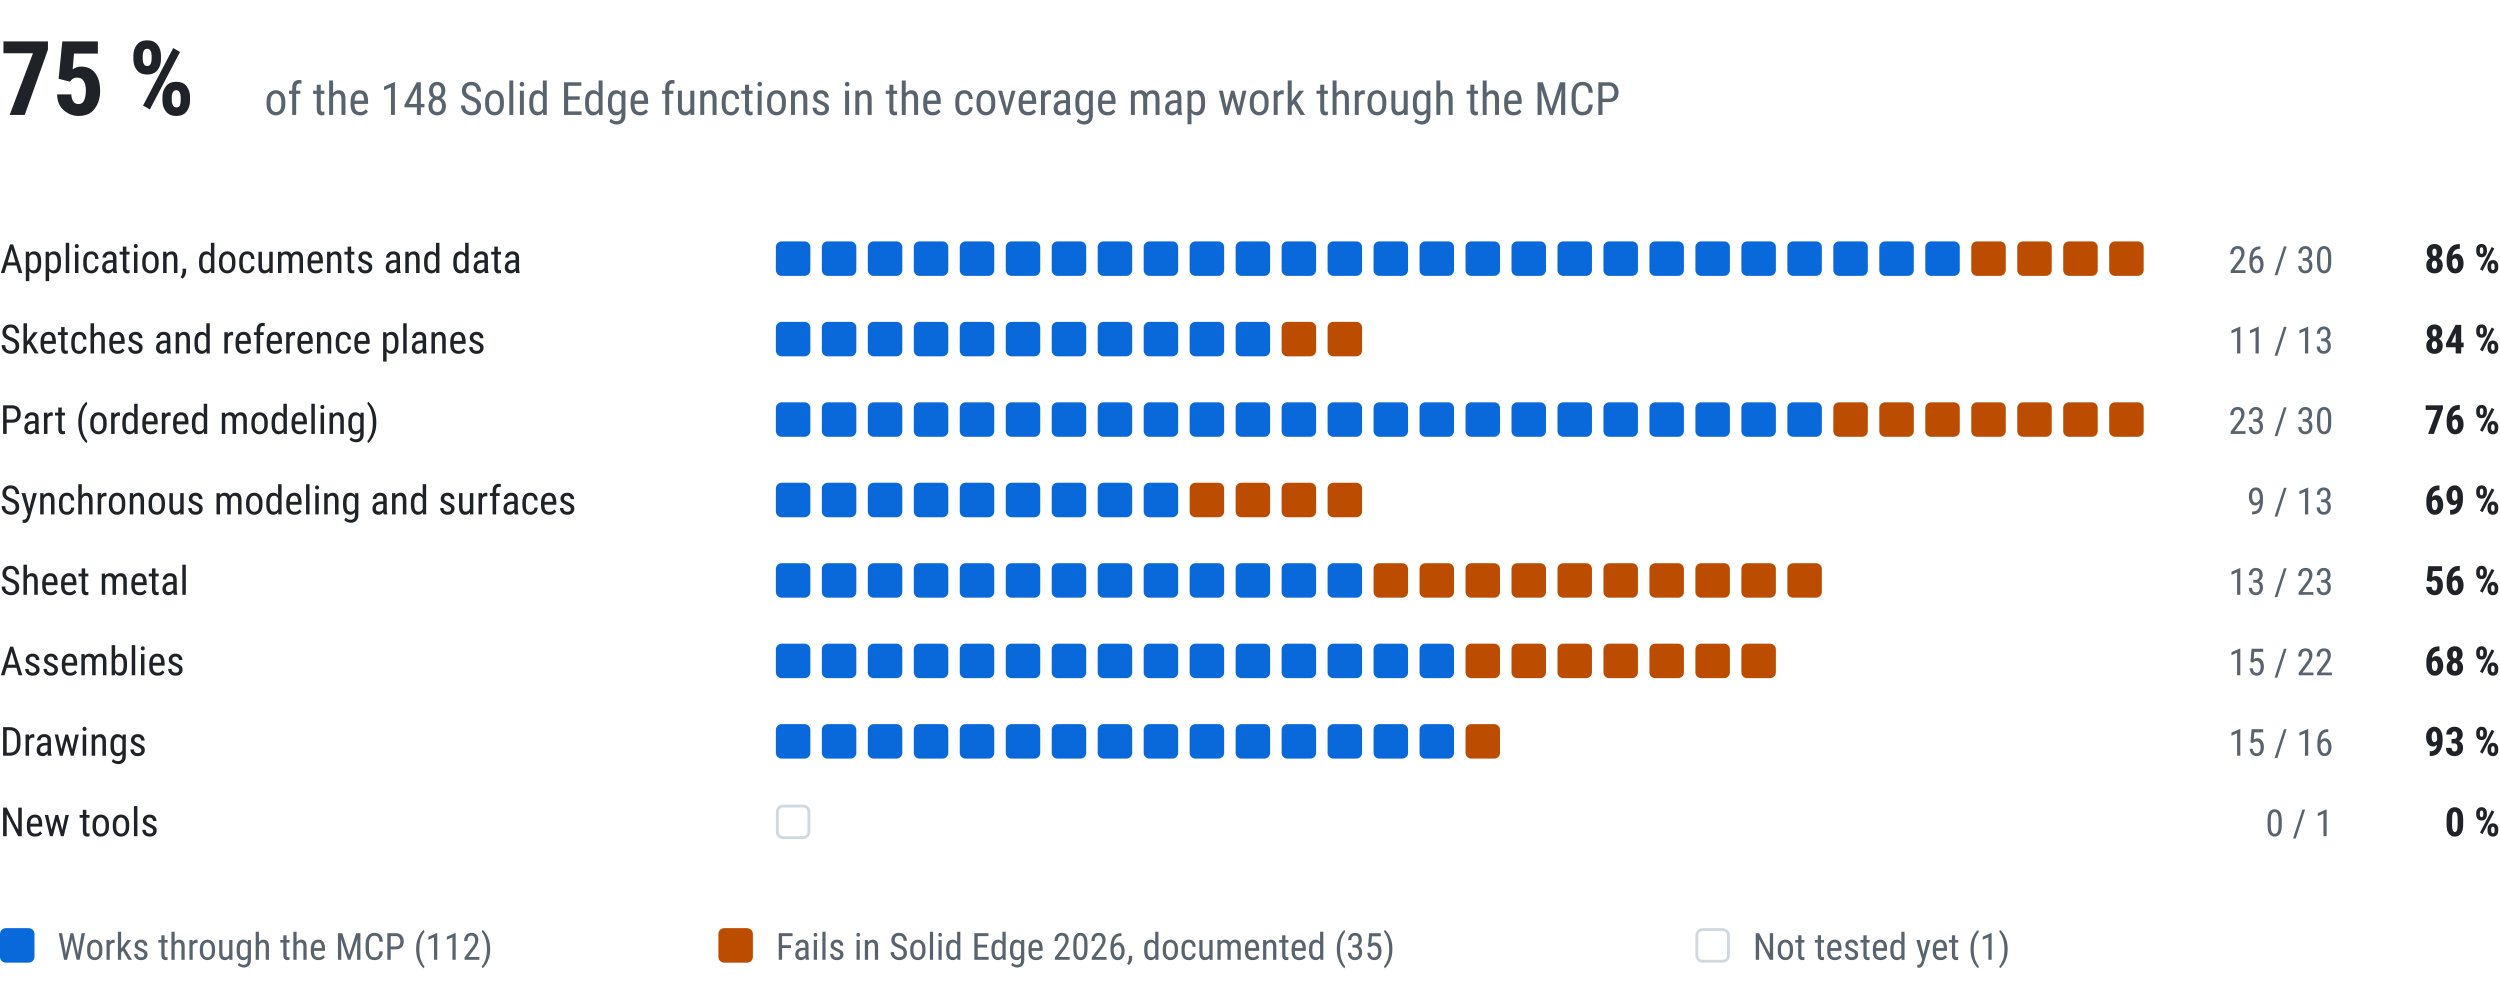
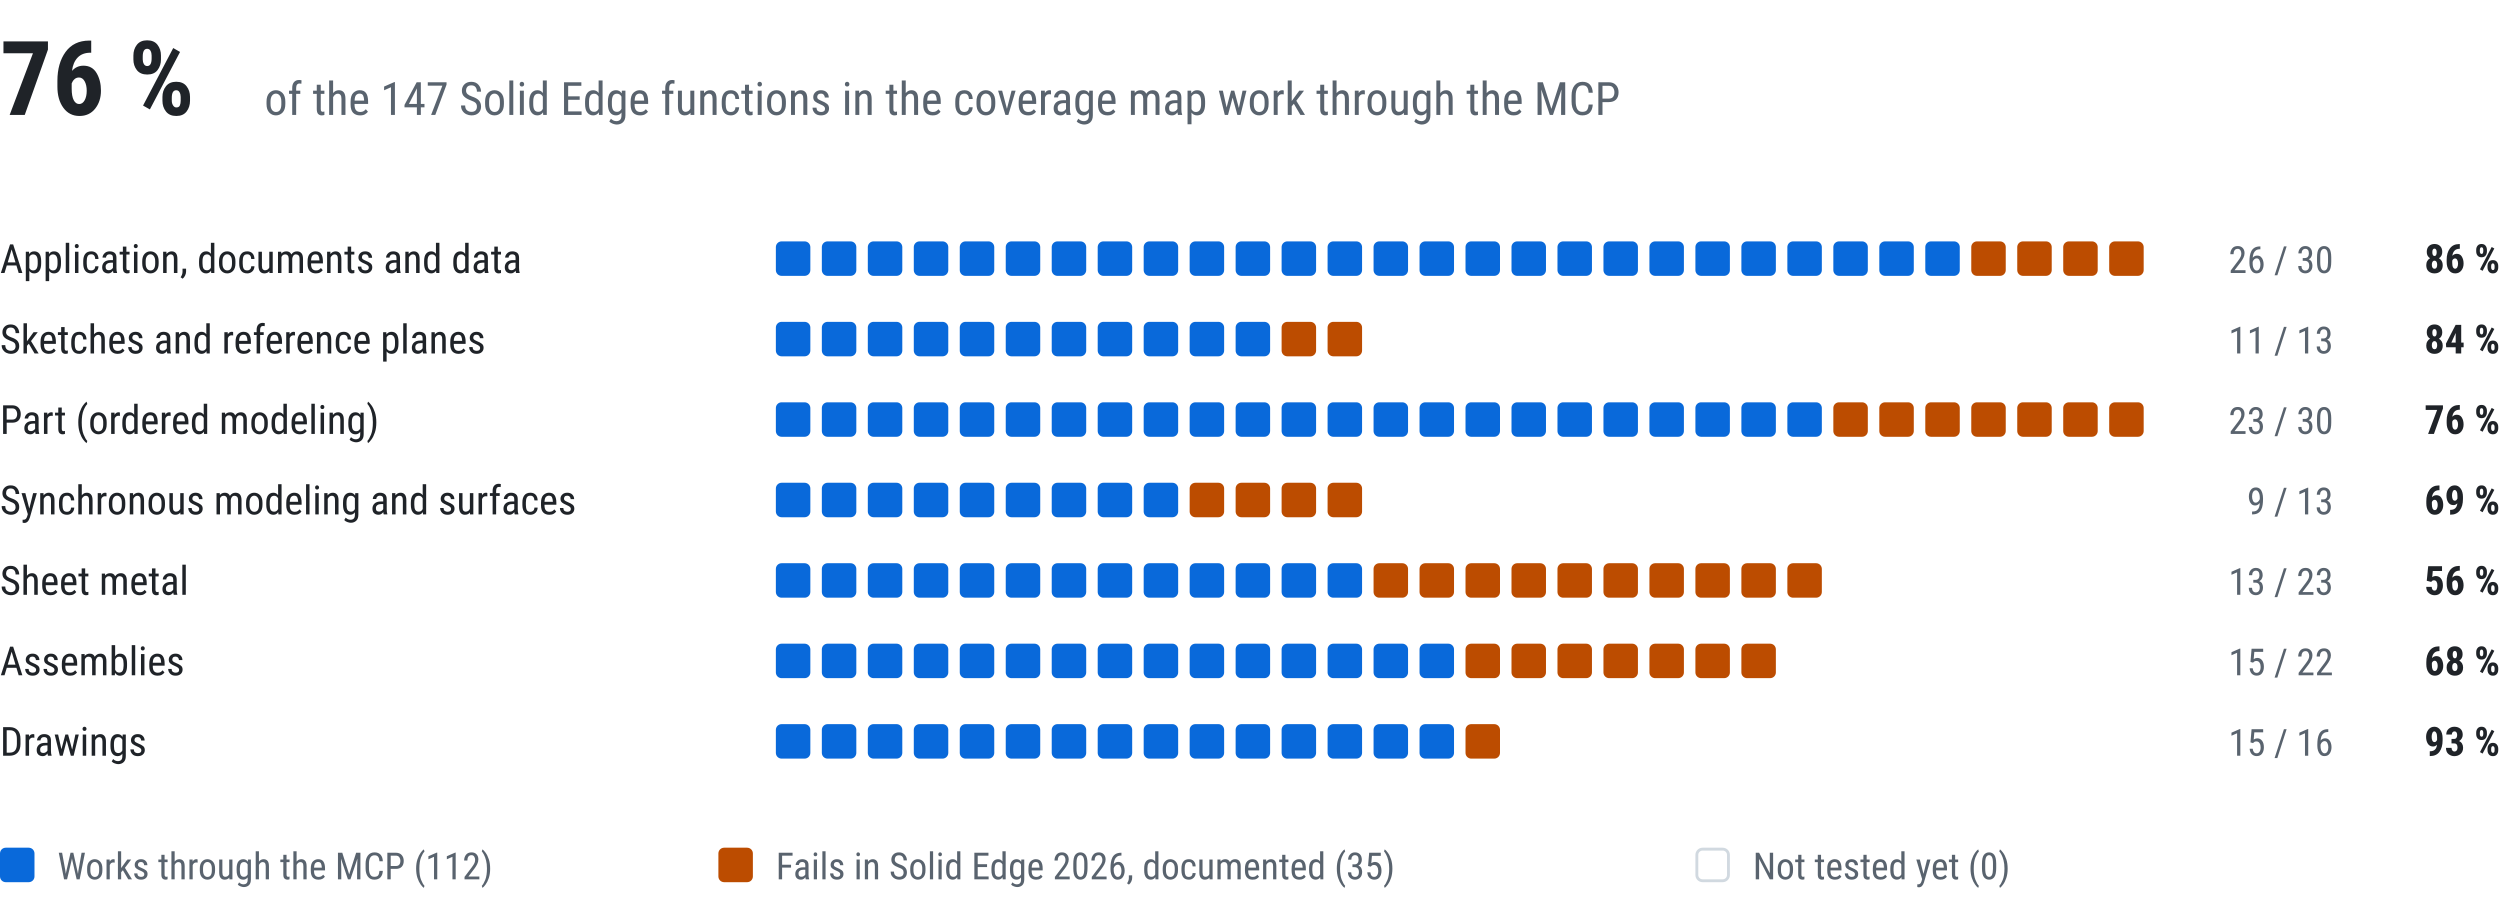
- <svg xmlns="http://www.w3.org/2000/svg" width="870" height="346" viewBox="0 0 870 346" role="img" aria-labelledby="title desc">
+ <svg xmlns="http://www.w3.org/2000/svg" width="870" height="318" viewBox="0 0 870 318" role="img" aria-labelledby="title desc">
  <g font-family="Bahnschrift, 'DIN Alternate', 'DIN 1451', D-DIN, Barlow, 'Roboto Condensed', 'Arial Narrow', sans-serif">
-     <text x="0" y="40" font-size="36" font-weight="600" fill="#1f2328">75 %</text>
-     <text x="92" y="40" font-size="16" fill="#59636e">of the 148 Solid Edge functions in the coverage map work through the MCP</text>
+     <text x="0" y="40" font-size="36" font-weight="600" fill="#1f2328">76 %</text>
+     <text x="92" y="40" font-size="16" fill="#59636e">of the 147 Solid Edge functions in the coverage map work through the MCP</text>
    <text x="0" y="95" font-size="14" fill="#1f2328">Application, documents and data</text>
    <rect x="270" y="84" width="12" height="12" rx="2" fill="#0969da" />
    <rect x="286" y="84" width="12" height="12" rx="2" fill="#0969da" />
    <rect x="302" y="84" width="12" height="12" rx="2" fill="#0969da" />
    <rect x="318" y="84" width="12" height="12" rx="2" fill="#0969da" />
    <rect x="334" y="84" width="12" height="12" rx="2" fill="#0969da" />
    <rect x="350" y="84" width="12" height="12" rx="2" fill="#0969da" />
    <rect x="366" y="84" width="12" height="12" rx="2" fill="#0969da" />
    <rect x="382" y="84" width="12" height="12" rx="2" fill="#0969da" />
    <rect x="398" y="84" width="12" height="12" rx="2" fill="#0969da" />
    <rect x="414" y="84" width="12" height="12" rx="2" fill="#0969da" />
    <rect x="430" y="84" width="12" height="12" rx="2" fill="#0969da" />
    <rect x="446" y="84" width="12" height="12" rx="2" fill="#0969da" />
    <rect x="462" y="84" width="12" height="12" rx="2" fill="#0969da" />
    <rect x="478" y="84" width="12" height="12" rx="2" fill="#0969da" />
    <rect x="494" y="84" width="12" height="12" rx="2" fill="#0969da" />
    <rect x="510" y="84" width="12" height="12" rx="2" fill="#0969da" />
    <rect x="526" y="84" width="12" height="12" rx="2" fill="#0969da" />
    <rect x="542" y="84" width="12" height="12" rx="2" fill="#0969da" />
    <rect x="558" y="84" width="12" height="12" rx="2" fill="#0969da" />
    <rect x="574" y="84" width="12" height="12" rx="2" fill="#0969da" />
    <rect x="590" y="84" width="12" height="12" rx="2" fill="#0969da" />
    <rect x="606" y="84" width="12" height="12" rx="2" fill="#0969da" />
    <rect x="622" y="84" width="12" height="12" rx="2" fill="#0969da" />
    <rect x="638" y="84" width="12" height="12" rx="2" fill="#0969da" />
    <rect x="654" y="84" width="12" height="12" rx="2" fill="#0969da" />
    <rect x="670" y="84" width="12" height="12" rx="2" fill="#0969da" />
    <rect x="686" y="84" width="12" height="12" rx="2" fill="#bc4c00" />
    <rect x="702" y="84" width="12" height="12" rx="2" fill="#bc4c00" />
    <rect x="718" y="84" width="12" height="12" rx="2" fill="#bc4c00" />
    <rect x="734" y="84" width="12" height="12" rx="2" fill="#bc4c00" />
    <text x="812" y="95" font-size="13" text-anchor="end" fill="#59636e">26 / 30</text>
    <text x="870" y="95" font-size="14" font-weight="600" text-anchor="end" fill="#1f2328">86 %</text>
    <text x="0" y="123" font-size="14" fill="#1f2328">Sketches and reference planes</text>
    <rect x="270" y="112" width="12" height="12" rx="2" fill="#0969da" />
    <rect x="286" y="112" width="12" height="12" rx="2" fill="#0969da" />
    <rect x="302" y="112" width="12" height="12" rx="2" fill="#0969da" />
    <rect x="318" y="112" width="12" height="12" rx="2" fill="#0969da" />
    <rect x="334" y="112" width="12" height="12" rx="2" fill="#0969da" />
    <rect x="350" y="112" width="12" height="12" rx="2" fill="#0969da" />
    <rect x="366" y="112" width="12" height="12" rx="2" fill="#0969da" />
    <rect x="382" y="112" width="12" height="12" rx="2" fill="#0969da" />
    <rect x="398" y="112" width="12" height="12" rx="2" fill="#0969da" />
    <rect x="414" y="112" width="12" height="12" rx="2" fill="#0969da" />
    <rect x="430" y="112" width="12" height="12" rx="2" fill="#0969da" />
    <rect x="446" y="112" width="12" height="12" rx="2" fill="#bc4c00" />
    <rect x="462" y="112" width="12" height="12" rx="2" fill="#bc4c00" />
    <text x="812" y="123" font-size="13" text-anchor="end" fill="#59636e">11 / 13</text>
    <text x="870" y="123" font-size="14" font-weight="600" text-anchor="end" fill="#1f2328">84 %</text>
    <text x="0" y="151" font-size="14" fill="#1f2328">Part (ordered modeling)</text>
    <rect x="270" y="140" width="12" height="12" rx="2" fill="#0969da" />
    <rect x="286" y="140" width="12" height="12" rx="2" fill="#0969da" />
    <rect x="302" y="140" width="12" height="12" rx="2" fill="#0969da" />
    <rect x="318" y="140" width="12" height="12" rx="2" fill="#0969da" />
    <rect x="334" y="140" width="12" height="12" rx="2" fill="#0969da" />
    <rect x="350" y="140" width="12" height="12" rx="2" fill="#0969da" />
    <rect x="366" y="140" width="12" height="12" rx="2" fill="#0969da" />
    <rect x="382" y="140" width="12" height="12" rx="2" fill="#0969da" />
    <rect x="398" y="140" width="12" height="12" rx="2" fill="#0969da" />
    <rect x="414" y="140" width="12" height="12" rx="2" fill="#0969da" />
    <rect x="430" y="140" width="12" height="12" rx="2" fill="#0969da" />
    <rect x="446" y="140" width="12" height="12" rx="2" fill="#0969da" />
    <rect x="462" y="140" width="12" height="12" rx="2" fill="#0969da" />
    <rect x="478" y="140" width="12" height="12" rx="2" fill="#0969da" />
    <rect x="494" y="140" width="12" height="12" rx="2" fill="#0969da" />
    <rect x="510" y="140" width="12" height="12" rx="2" fill="#0969da" />
    <rect x="526" y="140" width="12" height="12" rx="2" fill="#0969da" />
    <rect x="542" y="140" width="12" height="12" rx="2" fill="#0969da" />
    <rect x="558" y="140" width="12" height="12" rx="2" fill="#0969da" />
    <rect x="574" y="140" width="12" height="12" rx="2" fill="#0969da" />
    <rect x="590" y="140" width="12" height="12" rx="2" fill="#0969da" />
    <rect x="606" y="140" width="12" height="12" rx="2" fill="#0969da" />
    <rect x="622" y="140" width="12" height="12" rx="2" fill="#0969da" />
    <rect x="638" y="140" width="12" height="12" rx="2" fill="#bc4c00" />
    <rect x="654" y="140" width="12" height="12" rx="2" fill="#bc4c00" />
    <rect x="670" y="140" width="12" height="12" rx="2" fill="#bc4c00" />
    <rect x="686" y="140" width="12" height="12" rx="2" fill="#bc4c00" />
    <rect x="702" y="140" width="12" height="12" rx="2" fill="#bc4c00" />
    <rect x="718" y="140" width="12" height="12" rx="2" fill="#bc4c00" />
    <rect x="734" y="140" width="12" height="12" rx="2" fill="#bc4c00" />
    <text x="812" y="151" font-size="13" text-anchor="end" fill="#59636e">23 / 30</text>
    <text x="870" y="151" font-size="14" font-weight="600" text-anchor="end" fill="#1f2328">76 %</text>
    <text x="0" y="179" font-size="14" fill="#1f2328">Synchronous modeling and surfaces</text>
    <rect x="270" y="168" width="12" height="12" rx="2" fill="#0969da" />
    <rect x="286" y="168" width="12" height="12" rx="2" fill="#0969da" />
    <rect x="302" y="168" width="12" height="12" rx="2" fill="#0969da" />
    <rect x="318" y="168" width="12" height="12" rx="2" fill="#0969da" />
    <rect x="334" y="168" width="12" height="12" rx="2" fill="#0969da" />
    <rect x="350" y="168" width="12" height="12" rx="2" fill="#0969da" />
    <rect x="366" y="168" width="12" height="12" rx="2" fill="#0969da" />
    <rect x="382" y="168" width="12" height="12" rx="2" fill="#0969da" />
    <rect x="398" y="168" width="12" height="12" rx="2" fill="#0969da" />
    <rect x="414" y="168" width="12" height="12" rx="2" fill="#bc4c00" />
    <rect x="430" y="168" width="12" height="12" rx="2" fill="#bc4c00" />
    <rect x="446" y="168" width="12" height="12" rx="2" fill="#bc4c00" />
    <rect x="462" y="168" width="12" height="12" rx="2" fill="#bc4c00" />
    <text x="812" y="179" font-size="13" text-anchor="end" fill="#59636e">9 / 13</text>
    <text x="870" y="179" font-size="14" font-weight="600" text-anchor="end" fill="#1f2328">69 %</text>
    <text x="0" y="207" font-size="14" fill="#1f2328">Sheet metal</text>
    <rect x="270" y="196" width="12" height="12" rx="2" fill="#0969da" />
    <rect x="286" y="196" width="12" height="12" rx="2" fill="#0969da" />
    <rect x="302" y="196" width="12" height="12" rx="2" fill="#0969da" />
    <rect x="318" y="196" width="12" height="12" rx="2" fill="#0969da" />
    <rect x="334" y="196" width="12" height="12" rx="2" fill="#0969da" />
    <rect x="350" y="196" width="12" height="12" rx="2" fill="#0969da" />
    <rect x="366" y="196" width="12" height="12" rx="2" fill="#0969da" />
    <rect x="382" y="196" width="12" height="12" rx="2" fill="#0969da" />
    <rect x="398" y="196" width="12" height="12" rx="2" fill="#0969da" />
    <rect x="414" y="196" width="12" height="12" rx="2" fill="#0969da" />
    <rect x="430" y="196" width="12" height="12" rx="2" fill="#0969da" />
    <rect x="446" y="196" width="12" height="12" rx="2" fill="#0969da" />
    <rect x="462" y="196" width="12" height="12" rx="2" fill="#0969da" />
    <rect x="478" y="196" width="12" height="12" rx="2" fill="#bc4c00" />
    <rect x="494" y="196" width="12" height="12" rx="2" fill="#bc4c00" />
    <rect x="510" y="196" width="12" height="12" rx="2" fill="#bc4c00" />
    <rect x="526" y="196" width="12" height="12" rx="2" fill="#bc4c00" />
    <rect x="542" y="196" width="12" height="12" rx="2" fill="#bc4c00" />
    <rect x="558" y="196" width="12" height="12" rx="2" fill="#bc4c00" />
    <rect x="574" y="196" width="12" height="12" rx="2" fill="#bc4c00" />
    <rect x="590" y="196" width="12" height="12" rx="2" fill="#bc4c00" />
    <rect x="606" y="196" width="12" height="12" rx="2" fill="#bc4c00" />
    <rect x="622" y="196" width="12" height="12" rx="2" fill="#bc4c00" />
    <text x="812" y="207" font-size="13" text-anchor="end" fill="#59636e">13 / 23</text>
    <text x="870" y="207" font-size="14" font-weight="600" text-anchor="end" fill="#1f2328">56 %</text>
    <text x="0" y="235" font-size="14" fill="#1f2328">Assemblies</text>
    <rect x="270" y="224" width="12" height="12" rx="2" fill="#0969da" />
    <rect x="286" y="224" width="12" height="12" rx="2" fill="#0969da" />
    <rect x="302" y="224" width="12" height="12" rx="2" fill="#0969da" />
    <rect x="318" y="224" width="12" height="12" rx="2" fill="#0969da" />
    <rect x="334" y="224" width="12" height="12" rx="2" fill="#0969da" />
    <rect x="350" y="224" width="12" height="12" rx="2" fill="#0969da" />
    <rect x="366" y="224" width="12" height="12" rx="2" fill="#0969da" />
    <rect x="382" y="224" width="12" height="12" rx="2" fill="#0969da" />
    <rect x="398" y="224" width="12" height="12" rx="2" fill="#0969da" />
    <rect x="414" y="224" width="12" height="12" rx="2" fill="#0969da" />
    <rect x="430" y="224" width="12" height="12" rx="2" fill="#0969da" />
    <rect x="446" y="224" width="12" height="12" rx="2" fill="#0969da" />
    <rect x="462" y="224" width="12" height="12" rx="2" fill="#0969da" />
    <rect x="478" y="224" width="12" height="12" rx="2" fill="#0969da" />
    <rect x="494" y="224" width="12" height="12" rx="2" fill="#0969da" />
    <rect x="510" y="224" width="12" height="12" rx="2" fill="#bc4c00" />
    <rect x="526" y="224" width="12" height="12" rx="2" fill="#bc4c00" />
    <rect x="542" y="224" width="12" height="12" rx="2" fill="#bc4c00" />
    <rect x="558" y="224" width="12" height="12" rx="2" fill="#bc4c00" />
    <rect x="574" y="224" width="12" height="12" rx="2" fill="#bc4c00" />
    <rect x="590" y="224" width="12" height="12" rx="2" fill="#bc4c00" />
    <rect x="606" y="224" width="12" height="12" rx="2" fill="#bc4c00" />
    <text x="812" y="235" font-size="13" text-anchor="end" fill="#59636e">15 / 22</text>
    <text x="870" y="235" font-size="14" font-weight="600" text-anchor="end" fill="#1f2328">68 %</text>
    <text x="0" y="263" font-size="14" fill="#1f2328">Drawings</text>
    <rect x="270" y="252" width="12" height="12" rx="2" fill="#0969da" />
    <rect x="286" y="252" width="12" height="12" rx="2" fill="#0969da" />
    <rect x="302" y="252" width="12" height="12" rx="2" fill="#0969da" />
    <rect x="318" y="252" width="12" height="12" rx="2" fill="#0969da" />
    <rect x="334" y="252" width="12" height="12" rx="2" fill="#0969da" />
    <rect x="350" y="252" width="12" height="12" rx="2" fill="#0969da" />
    <rect x="366" y="252" width="12" height="12" rx="2" fill="#0969da" />
    <rect x="382" y="252" width="12" height="12" rx="2" fill="#0969da" />
    <rect x="398" y="252" width="12" height="12" rx="2" fill="#0969da" />
    <rect x="414" y="252" width="12" height="12" rx="2" fill="#0969da" />
    <rect x="430" y="252" width="12" height="12" rx="2" fill="#0969da" />
    <rect x="446" y="252" width="12" height="12" rx="2" fill="#0969da" />
    <rect x="462" y="252" width="12" height="12" rx="2" fill="#0969da" />
    <rect x="478" y="252" width="12" height="12" rx="2" fill="#0969da" />
    <rect x="494" y="252" width="12" height="12" rx="2" fill="#0969da" />
    <rect x="510" y="252" width="12" height="12" rx="2" fill="#bc4c00" />
    <text x="812" y="263" font-size="13" text-anchor="end" fill="#59636e">15 / 16</text>
    <text x="870" y="263" font-size="14" font-weight="600" text-anchor="end" fill="#1f2328">93 %</text>
-     <text x="0" y="291" font-size="14" fill="#1f2328">New tools</text>
-     <rect x="270.5" y="280.5" width="11" height="11" rx="2" fill="none" stroke="#d1d9e0" />
-     <text x="812" y="291" font-size="13" text-anchor="end" fill="#59636e">0 / 1</text>
-     <text x="870" y="291" font-size="14" font-weight="600" text-anchor="end" fill="#1f2328">0 %</text>
-     <rect x="0" y="323" width="12" height="12" rx="2" fill="#0969da" />
-     <text x="20" y="334" font-size="13" fill="#59636e">Works through the MCP (112)</text>
-     <rect x="250" y="323" width="12" height="12" rx="2" fill="#bc4c00" />
-     <text x="270" y="334" font-size="13" fill="#59636e">Fails in Solid Edge 2026, documented (35)</text>
-     <rect x="590.5" y="323.5" width="11" height="11" rx="2" fill="none" stroke="#d1d9e0" />
-     <text x="610" y="334" font-size="13" fill="#59636e">Not tested yet (1)</text>
+     <rect x="0" y="295" width="12" height="12" rx="2" fill="#0969da" />
+     <text x="20" y="306" font-size="13" fill="#59636e">Works through the MCP (112)</text>
+     <rect x="250" y="295" width="12" height="12" rx="2" fill="#bc4c00" />
+     <text x="270" y="306" font-size="13" fill="#59636e">Fails in Solid Edge 2026, documented (35)</text>
+     <rect x="590.5" y="295.5" width="11" height="11" rx="2" fill="none" stroke="#d1d9e0" />
+     <text x="610" y="306" font-size="13" fill="#59636e">Not tested yet (0)</text>
  </g>
</svg>
